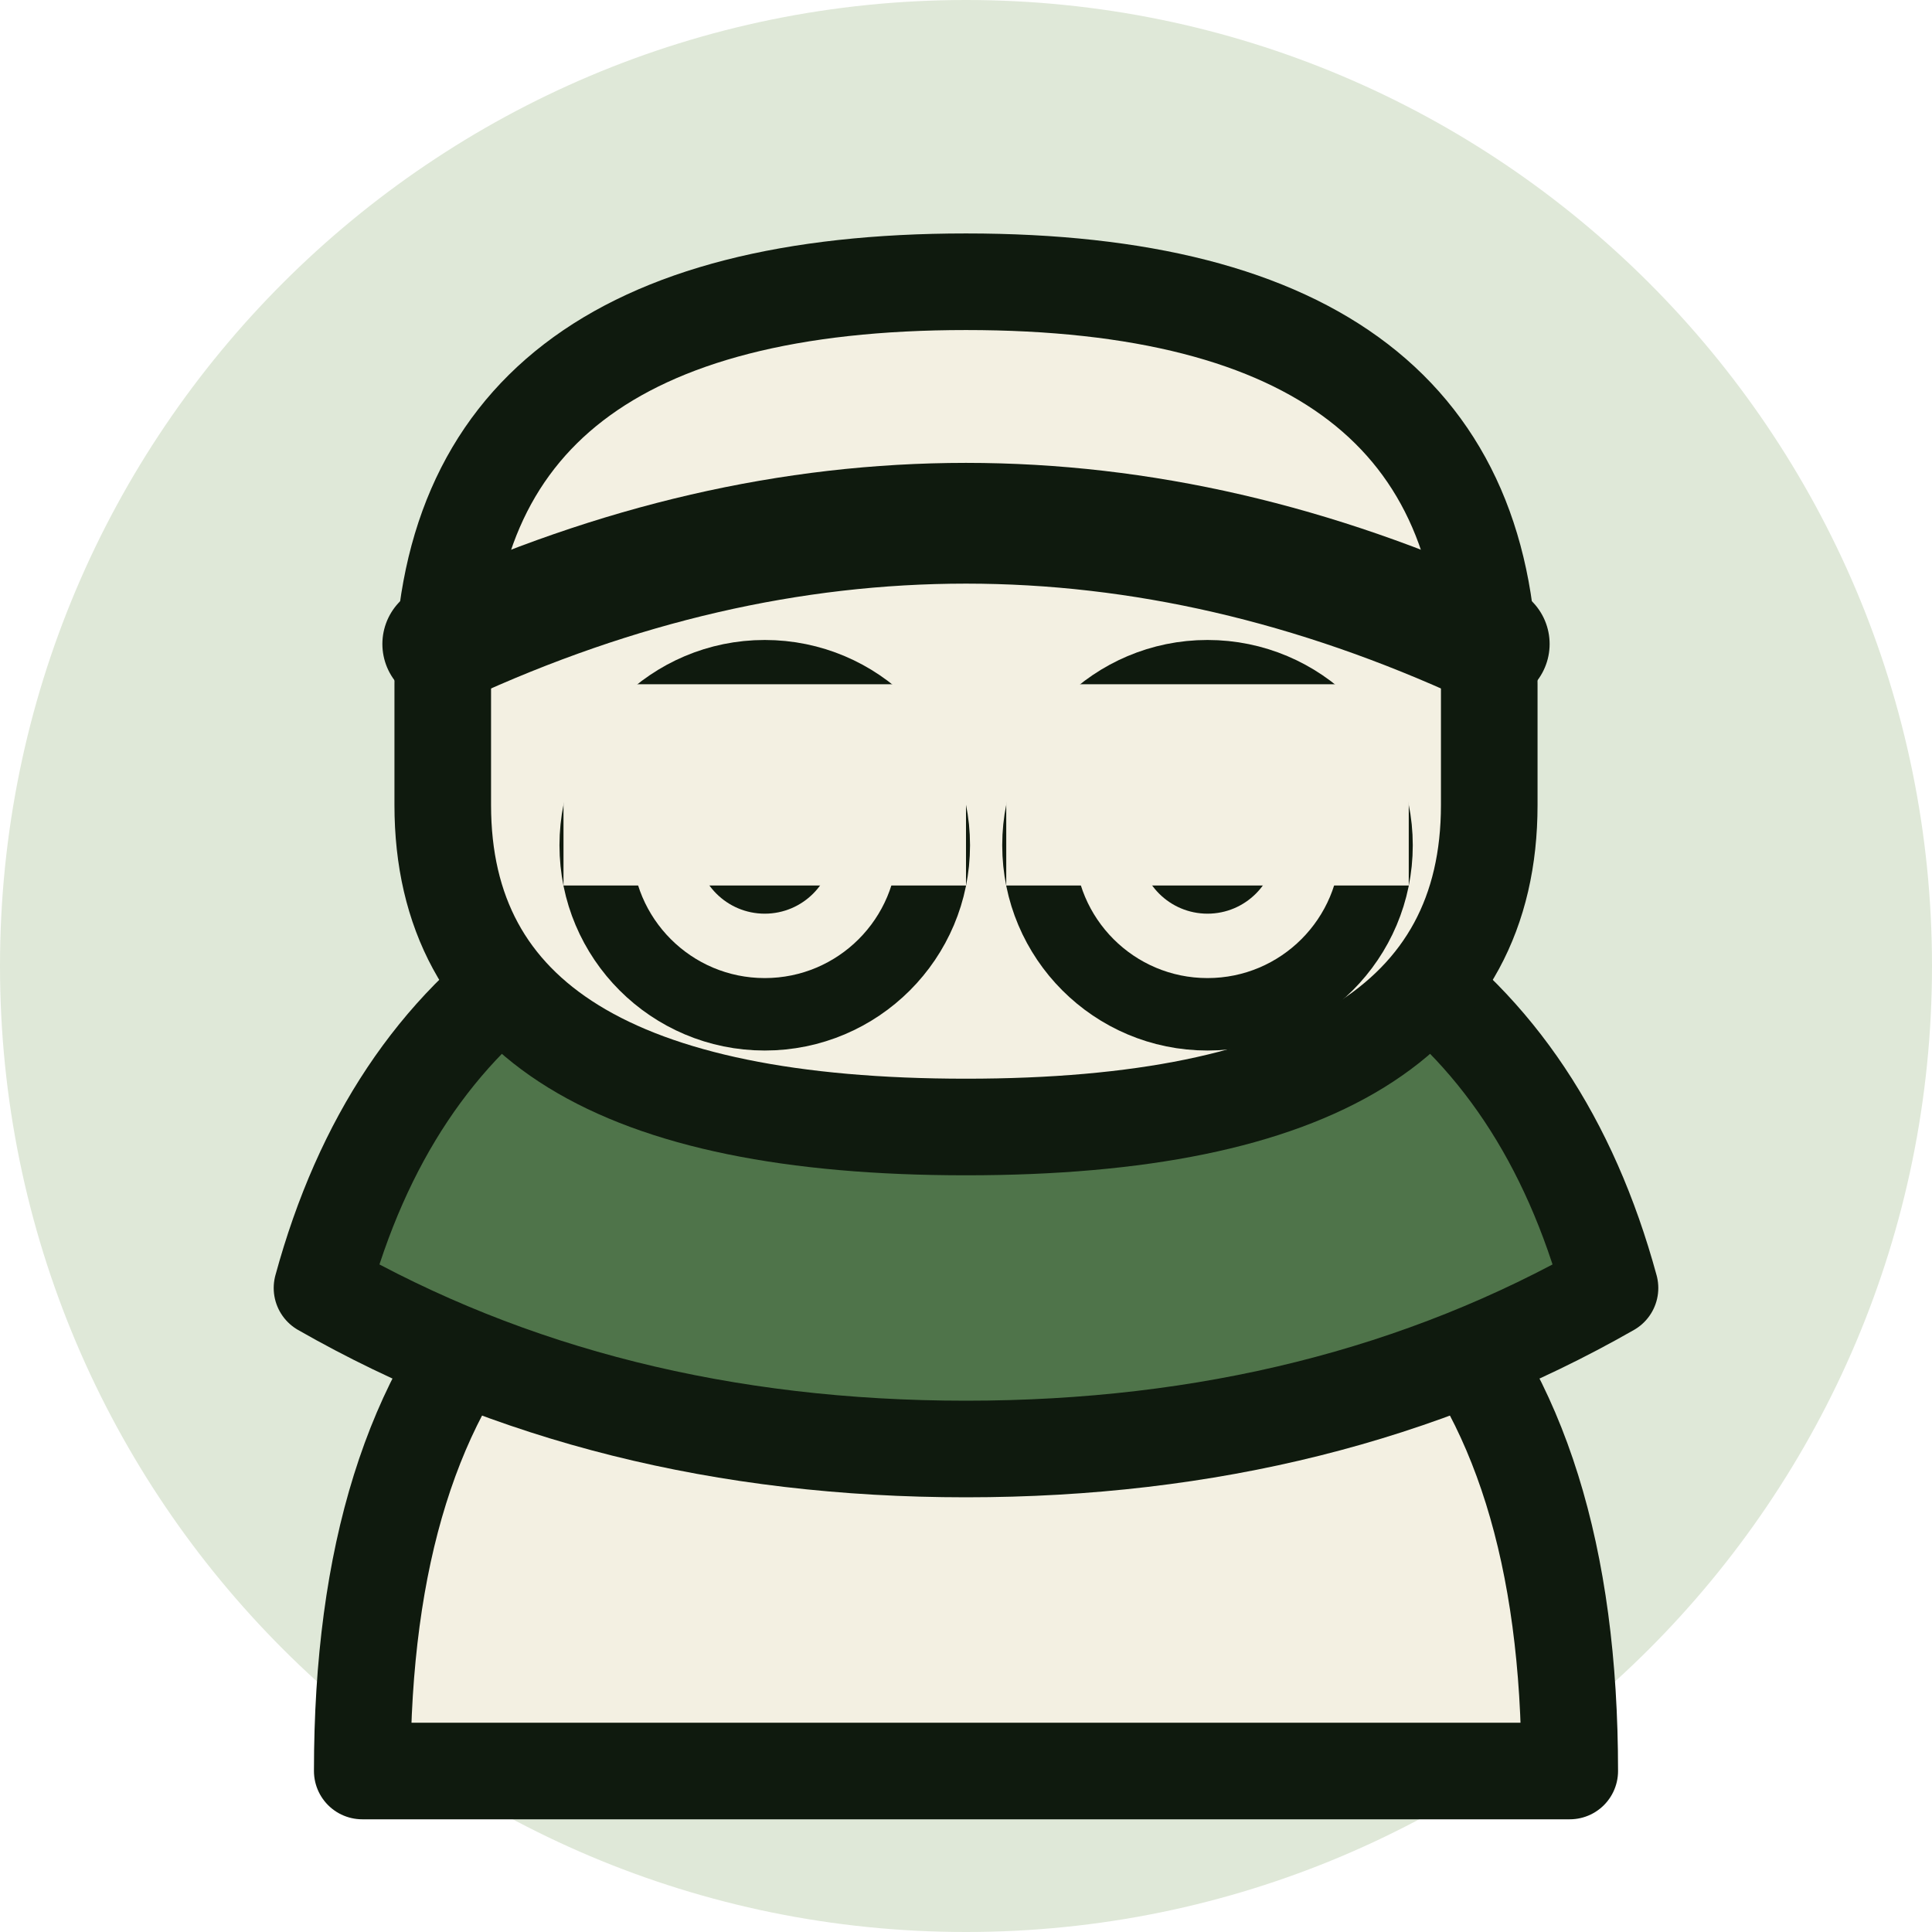
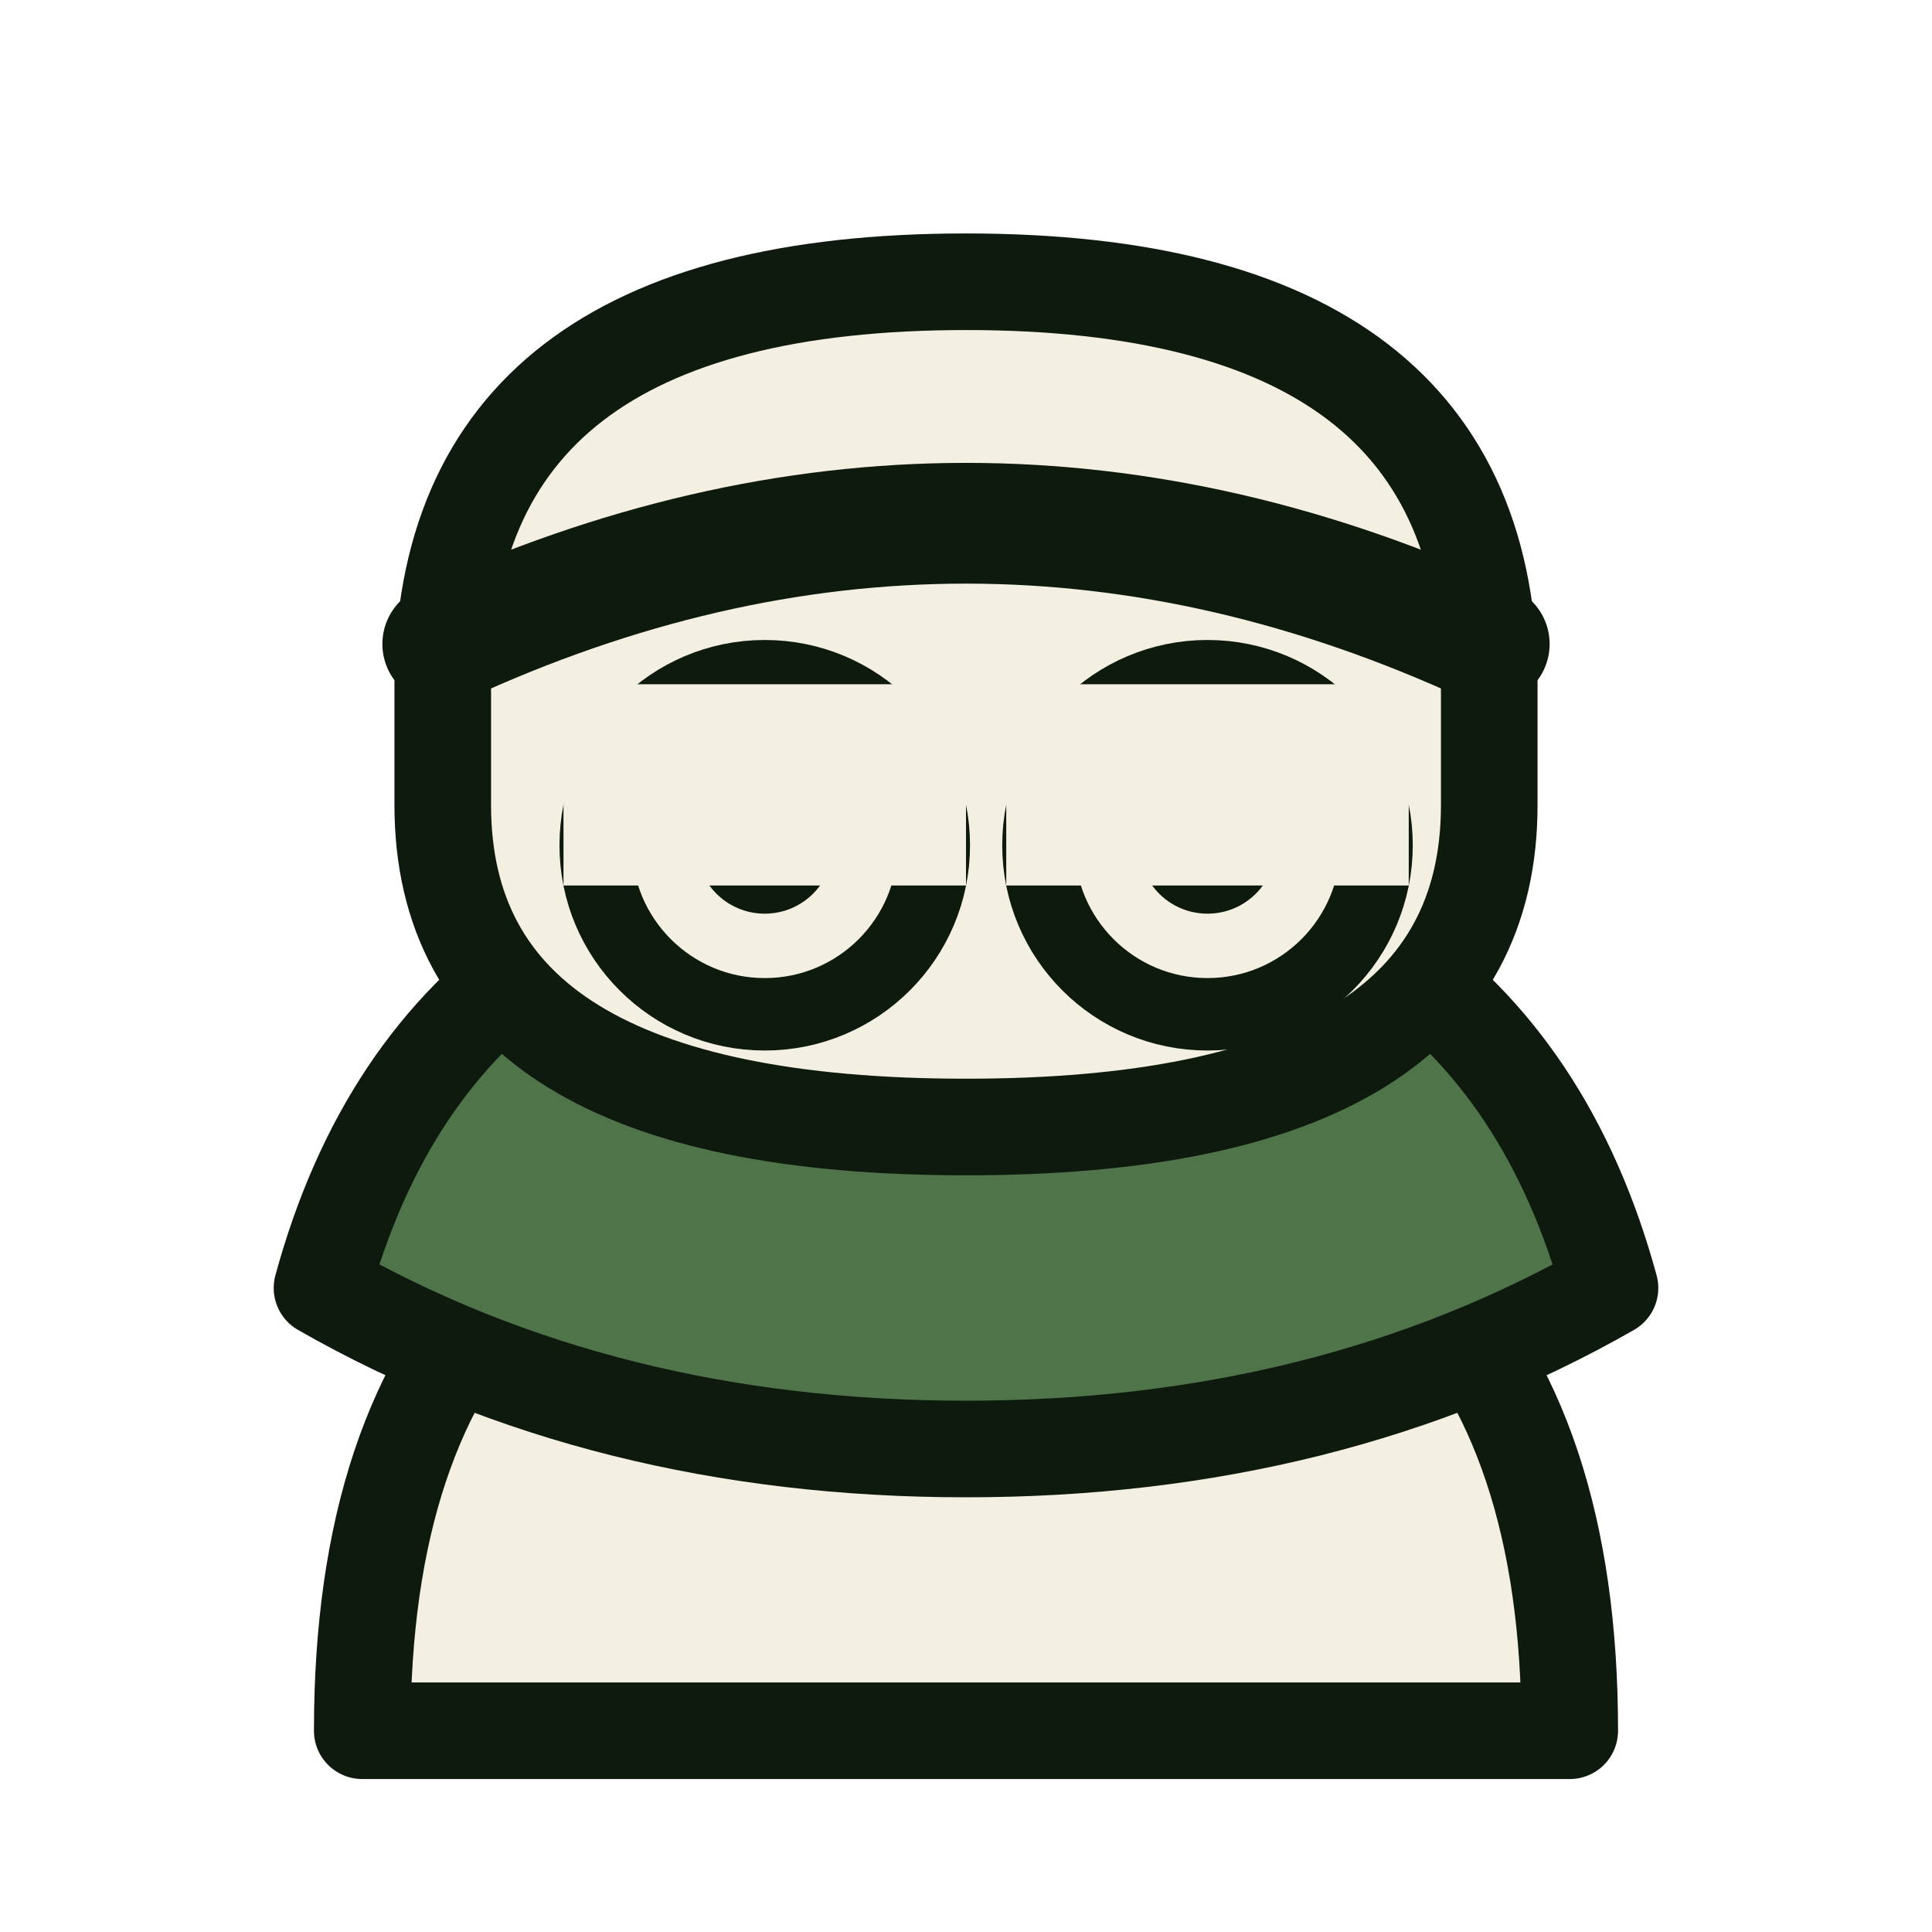
<svg xmlns="http://www.w3.org/2000/svg" viewBox="0 0 48 48" width="48" height="48" role="img" aria-label="Research Archivist">
  <style>
    .sable-lid { transform-origin: 24px 20px; animation: sable-blink 4.6s steps(1) infinite; }
    @keyframes sable-blink { 0%,94%,100% { transform: scaleY(0); } 96%,99% { transform: scaleY(1); } }
    @media (prefers-reduced-motion: reduce) { .sable-lid { animation: none; transform: scaleY(0); } }
  </style>
-   <circle cx="24" cy="24" r="24" fill="#dfe8d8" />
  <g stroke="#0f1a0e" stroke-width="2.4" stroke-linejoin="round" stroke-linecap="round">
-     <path d="M9 44 q0-16 15-16 q15 0 15 16 z" fill="#f3f0e2" />
+     <path d="M9 43 q0-15 15-15 q15 0 15 15 z" fill="#f3f0e2" />
    <path d="M8 32 q3-11 16-11 q13 0 16 11 q-7 4 -16 4 q-9 0 -16 -4 z" fill="#4f744a" />
    <path d="M11 17 q0-10 13-10 q13 0 13 10 l0 3 q0 8 -13 8 q-13 0 -13 -8 z" fill="#f3f0e2" />
    <path d="M11 16 q13-6 26 0" fill="none" stroke-width="3" />
  </g>
  <g stroke="#0f1a0e" stroke-width="1.8" fill="none">
    <circle cx="19" cy="21" r="4.2" />
    <circle cx="30" cy="21" r="4.2" />
  </g>
  <circle cx="19" cy="21" r="1.7" fill="#0f1a0e" />
  <circle cx="30" cy="21" r="1.7" fill="#0f1a0e" />
  <g class="sable-lid">
    <rect x="14" y="17" width="10" height="5" fill="#f3f0e2" />
    <rect x="25" y="17" width="10" height="5" fill="#f3f0e2" />
  </g>
</svg>
